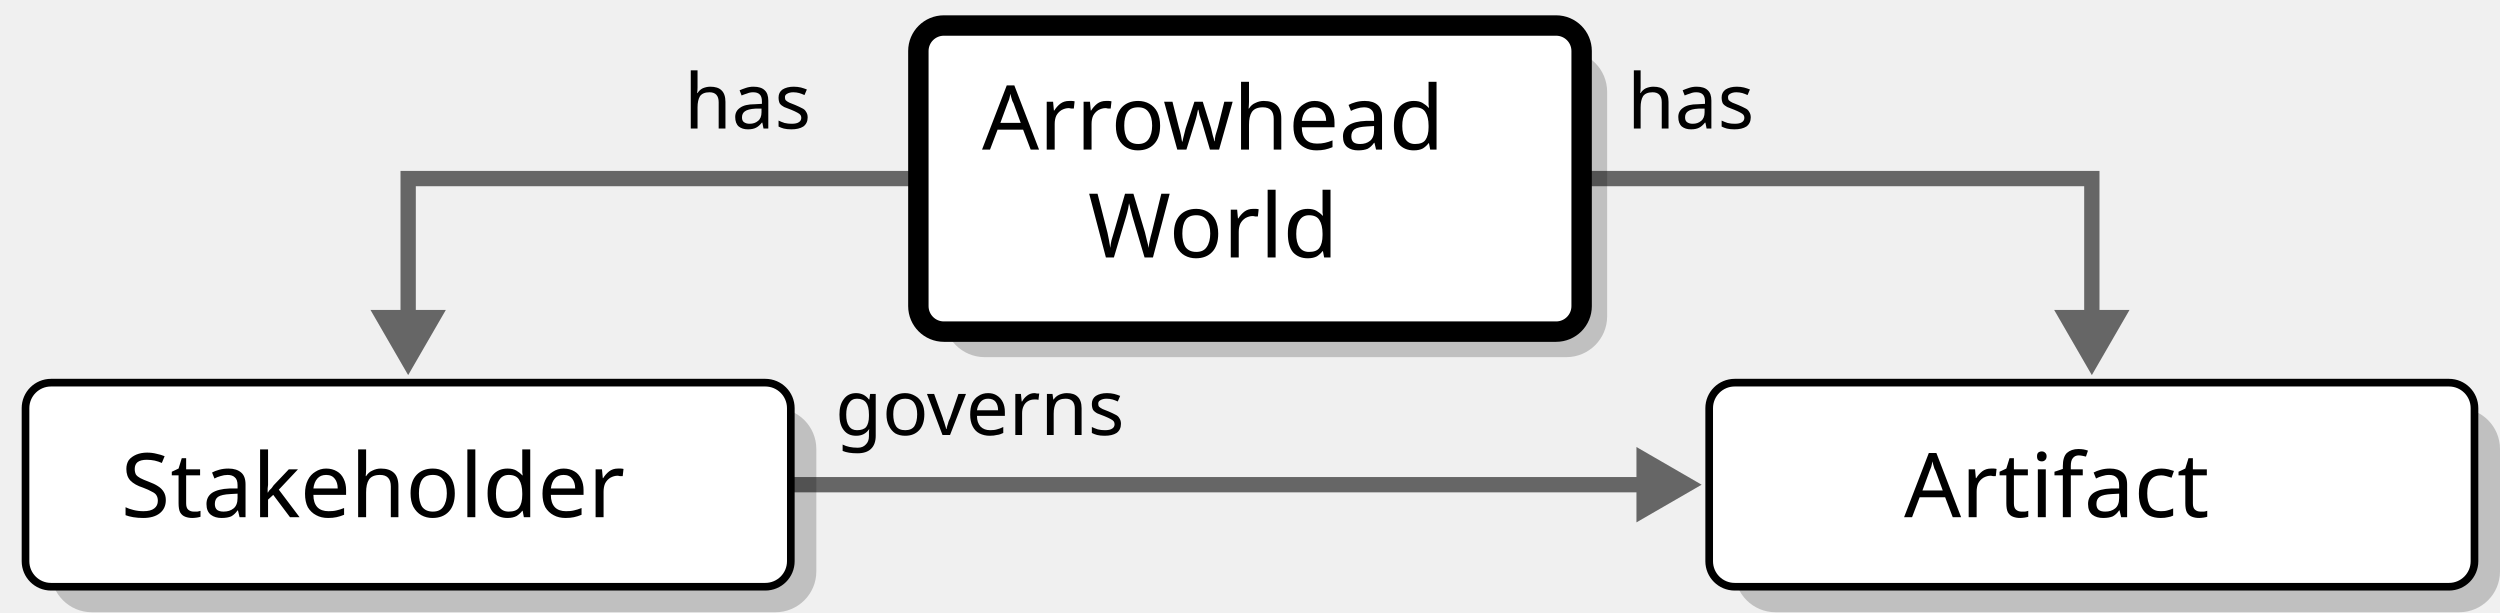
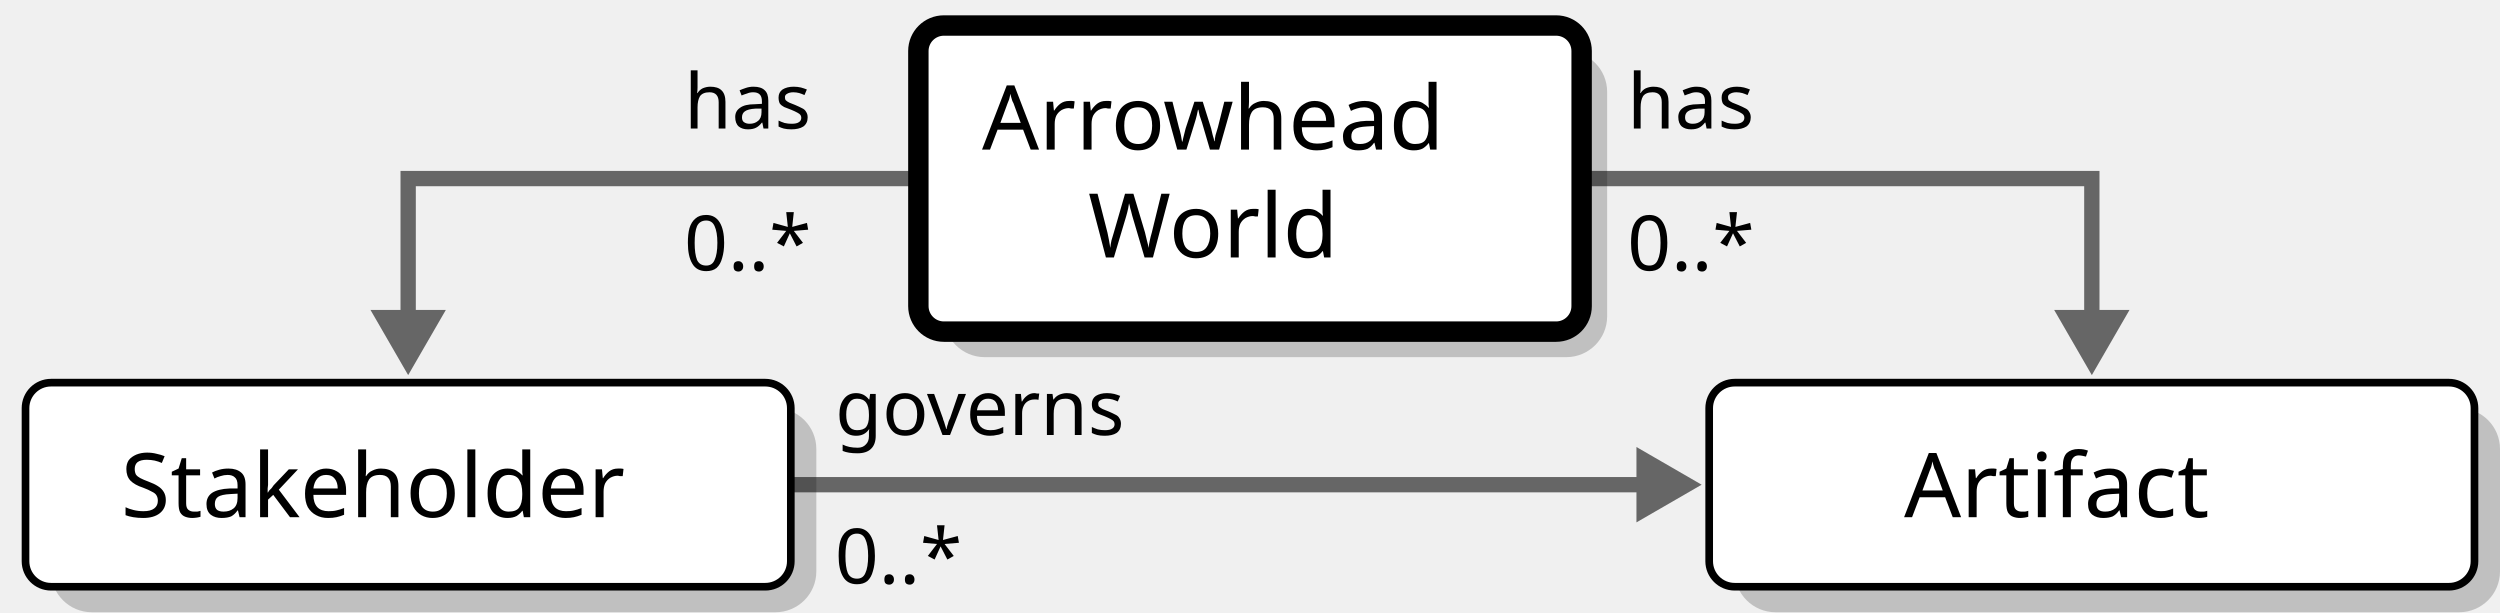
<svg xmlns="http://www.w3.org/2000/svg" xmlns:xlink="http://www.w3.org/1999/xlink" width="98mm" height="24mm" version="1.1" viewBox="0 0 98 24" id="svg162">
  <defs id="defs5">
    <marker id="a" overflow="visible" orient="auto">
      <path transform="scale(0.4)" d="M 5.77,0 -2.88,5 V -5 Z" fill="context-stroke" fill-rule="evenodd" stroke="context-stroke" stroke-width="1pt" id="path2" />
    </marker>
    <marker id="e" overflow="visible" orient="auto">
      <path transform="scale(0.4)" d="M 5.77,0 -2.88,5 V -5 Z" fill="context-stroke" fill-rule="evenodd" stroke="context-stroke" stroke-width="1pt" id="path824" />
    </marker>
    <marker id="a-2" overflow="visible" orient="auto">
      <path transform="scale(0.4)" d="M 5.77,0 -2.88,5 V -5 Z" fill="context-stroke" fill-rule="evenodd" stroke="context-stroke" stroke-width="1pt" id="path2-3" />
    </marker>
    <marker id="a-3" overflow="visible" orient="auto">
      <path transform="scale(0.4)" d="M 5.77,0 -2.88,5 V -5 Z" fill="context-stroke" fill-rule="evenodd" stroke="context-stroke" stroke-width="1pt" id="path2-2" />
    </marker>
    <marker id="e-0" overflow="visible" orient="auto">
      <path transform="scale(0.4)" d="M 5.77,0 -2.88,5 V -5 Z" fill="context-stroke" fill-rule="evenodd" stroke="context-stroke" stroke-width="1pt" id="path824-9" />
    </marker>
    <marker id="a-7" overflow="visible" orient="auto">
      <path transform="scale(0.4)" d="M 5.77,0 -2.88,5 V -5 Z" fill="context-stroke" fill-rule="evenodd" stroke="context-stroke" stroke-width="1pt" id="path2-5" />
    </marker>
    <marker id="marker25589" overflow="visible" orient="auto">
      <path transform="scale(0.4)" d="M 5.77,0 -2.88,5 V -5 Z" fill="context-stroke" fill-rule="evenodd" stroke="context-stroke" stroke-width="1pt" id="path25587" />
    </marker>
    <marker id="a-0" overflow="visible" orient="auto">
      <path transform="scale(0.4)" d="M 5.77,0 -2.88,5 V -5 Z" fill="context-stroke" fill-rule="evenodd" stroke="context-stroke" stroke-width="1pt" id="path2-8" />
    </marker>
    <marker id="e-0-3" overflow="visible" orient="auto">
      <path transform="scale(0.4)" d="M 5.77,0 -2.88,5 V -5 Z" fill="context-stroke" fill-rule="evenodd" stroke="context-stroke" stroke-width="1pt" id="path824-9-9" />
    </marker>
    <marker id="a-9" overflow="visible" orient="auto">
      <path transform="scale(0.4)" d="M 5.77,0 -2.88,5 V -5 Z" fill="context-stroke" fill-rule="evenodd" stroke="context-stroke" stroke-width="1pt" id="path2-81" />
    </marker>
    <marker id="a-9-3" overflow="visible" orient="auto">
      <path transform="scale(0.4)" d="M 5.77,0 -2.88,5 V -5 Z" fill="context-stroke" fill-rule="evenodd" stroke="context-stroke" stroke-width="1pt" id="path2-81-7" />
    </marker>
  </defs>
  <path d="M 31,19 H 65" marker-end="url(#a-9-3)" id="path24957" style="fill:none;stroke:#666666;stroke-width:0.6;stroke-miterlimit:4;stroke-dasharray:none;marker-end:url(#a-9-3)" />
  <use x="0" y="0" xlink:href="#path21818" id="use24305" transform="matrix(-1,0,0,1,98,2.9999996e-8)" width="100%" height="100%" />
  <path d="M 36,7 H 16 V 13" marker-end="url(#a-9-3)" id="path21818" style="fill:none;stroke:#666666;stroke-width:0.6;stroke-miterlimit:4;stroke-dasharray:none;marker-end:url(#a-9-3)" />
  <g id="g17080" transform="translate(35,-22)">
    <rect id="rect16734" x="2" y="24" width="26" height="12" rx="1.6" fill="none" opacity="0.913" stroke="#000000" stroke-linejoin="round" stroke-width="0.333" style="opacity:1;fill:#000000;fill-opacity:0.2;stroke:none;stroke-width:0.8;stroke-miterlimit:4;stroke-dasharray:none" />
    <rect id="rect1588" x="1" y="23" width="26" height="12" rx="1" fill="none" opacity="0.913" stroke="#000000" stroke-linejoin="round" stroke-width="0.333" style="opacity:1;fill:#ffffff;fill-opacity:1;stroke-width:0.8;stroke-miterlimit:4;stroke-dasharray:none" />
  </g>
  <text x="48.915" y="5.861" font-size="3.5px" style="line-height:1.25;font-family:sans-serif;stroke-width:0.265" xml:space="preserve" id="text1592">
    <tspan x="48.915" y="5.861" font-size="3.5px" stroke-width="0.265" text-align="center" text-anchor="middle" id="tspan1590">Arrowhead</tspan>
  </text>
  <text x="48.915" y="10.094" font-size="3.5px" style="line-height:1.25;font-family:sans-serif;stroke-width:0.265" xml:space="preserve" id="text10194">
    <tspan x="48.915" y="10.094" font-size="3.5px" stroke-width="0.265" text-align="center" text-anchor="middle" id="tspan10192">World</tspan>
  </text>
  <g id="g23280" transform="translate(3.999998,-47.92695)">
    <rect id="rect940" x="-2" y="63.927" width="30" height="8" rx="1.6" fill="none" opacity="0.913" stroke="#000000" stroke-linejoin="round" stroke-width="0.333" style="opacity:1;fill:#000000;fill-opacity:0.2;stroke:none;stroke-width:0.8;stroke-miterlimit:4;stroke-dasharray:none" />
    <rect id="rect45004" x="-3" y="62.927" width="30" height="8" rx="1" fill="none" opacity="0.913" stroke="#000000" stroke-linejoin="round" stroke-width="0.333" style="opacity:1;fill:#ffffff;fill-opacity:1;stroke-width:0.3;stroke-miterlimit:4;stroke-dasharray:none" />
  </g>
  <use x="0" y="0" xlink:href="#g23280" id="use24227" transform="translate(66)" width="100%" height="100%" />
  <text x="15.987" y="20.272" font-size="3.5px" style="line-height:1.25;font-family:sans-serif;stroke-width:0.265" xml:space="preserve" id="text44012">
    <tspan x="15.987" y="20.272" font-size="3.5px" stroke-width="0.265" text-align="center" text-anchor="middle" id="tspan44010">Stakeholder</tspan>
  </text>
  <text x="81.987" y="20.272" font-size="3.5px" style="line-height:1.25;font-family:sans-serif;stroke-width:0.265" xml:space="preserve" id="text24231">
    <tspan x="81.987" y="20.272" font-size="3.5px" stroke-width="0.265" text-align="center" text-anchor="middle" id="tspan24229">Artifact</tspan>
  </text>
  <text x="39.027" y="5.039" style="font-size:3px;line-height:1.25;font-family:sans-serif;stroke-width:0.265" xml:space="preserve" id="text26638">
    <tspan x="34.143" y="5.039" stroke-width="0.265" id="tspan26636" style="text-align:end;text-anchor:end">has</tspan>
  </text>
  <text xml:space="preserve" style="font-size:3px;line-height:1.25;font-family:sans-serif;stroke-width:0.265" x="63.798" y="5.039" id="text25389">
    <tspan id="tspan25387" style="stroke-width:0.265" x="63.798" y="5.039">has</tspan>
  </text>
  <text xml:space="preserve" style="font-size:3px;line-height:1.25;font-family:sans-serif;stroke-width:0.265" x="32.736" y="17.051" id="text26919">
    <tspan id="tspan26917" style="stroke-width:0.265" x="32.736" y="17.051">governs</tspan>
  </text>
+   <text x="39.027" y="10.599" style="font-size:3px;line-height:1.25;font-family:sans-serif;stroke-width:0.265" xml:space="preserve" id="text1023">
+     <tspan x="34.143" y="10.599" stroke-width="0.265" id="tspan1021" style="text-align:end;text-anchor:end">0..*</tspan>
+   </text>
+   <text xml:space="preserve" style="font-size:3px;line-height:1.25;font-family:sans-serif;stroke-width:0.265" x="63.798" y="10.599" id="text1447">
+     <tspan id="tspan1445" style="stroke-width:0.265" x="63.798" y="10.599">0..*</tspan>
+   </text>
+   <text xml:space="preserve" style="font-size:3px;line-height:1.25;font-family:sans-serif;stroke-width:0.265" x="32.736" y="22.872" id="text2609">
+     <tspan id="tspan2607" style="stroke-width:0.265" x="32.736" y="22.872">0..*</tspan>
+   </text>
</svg>
